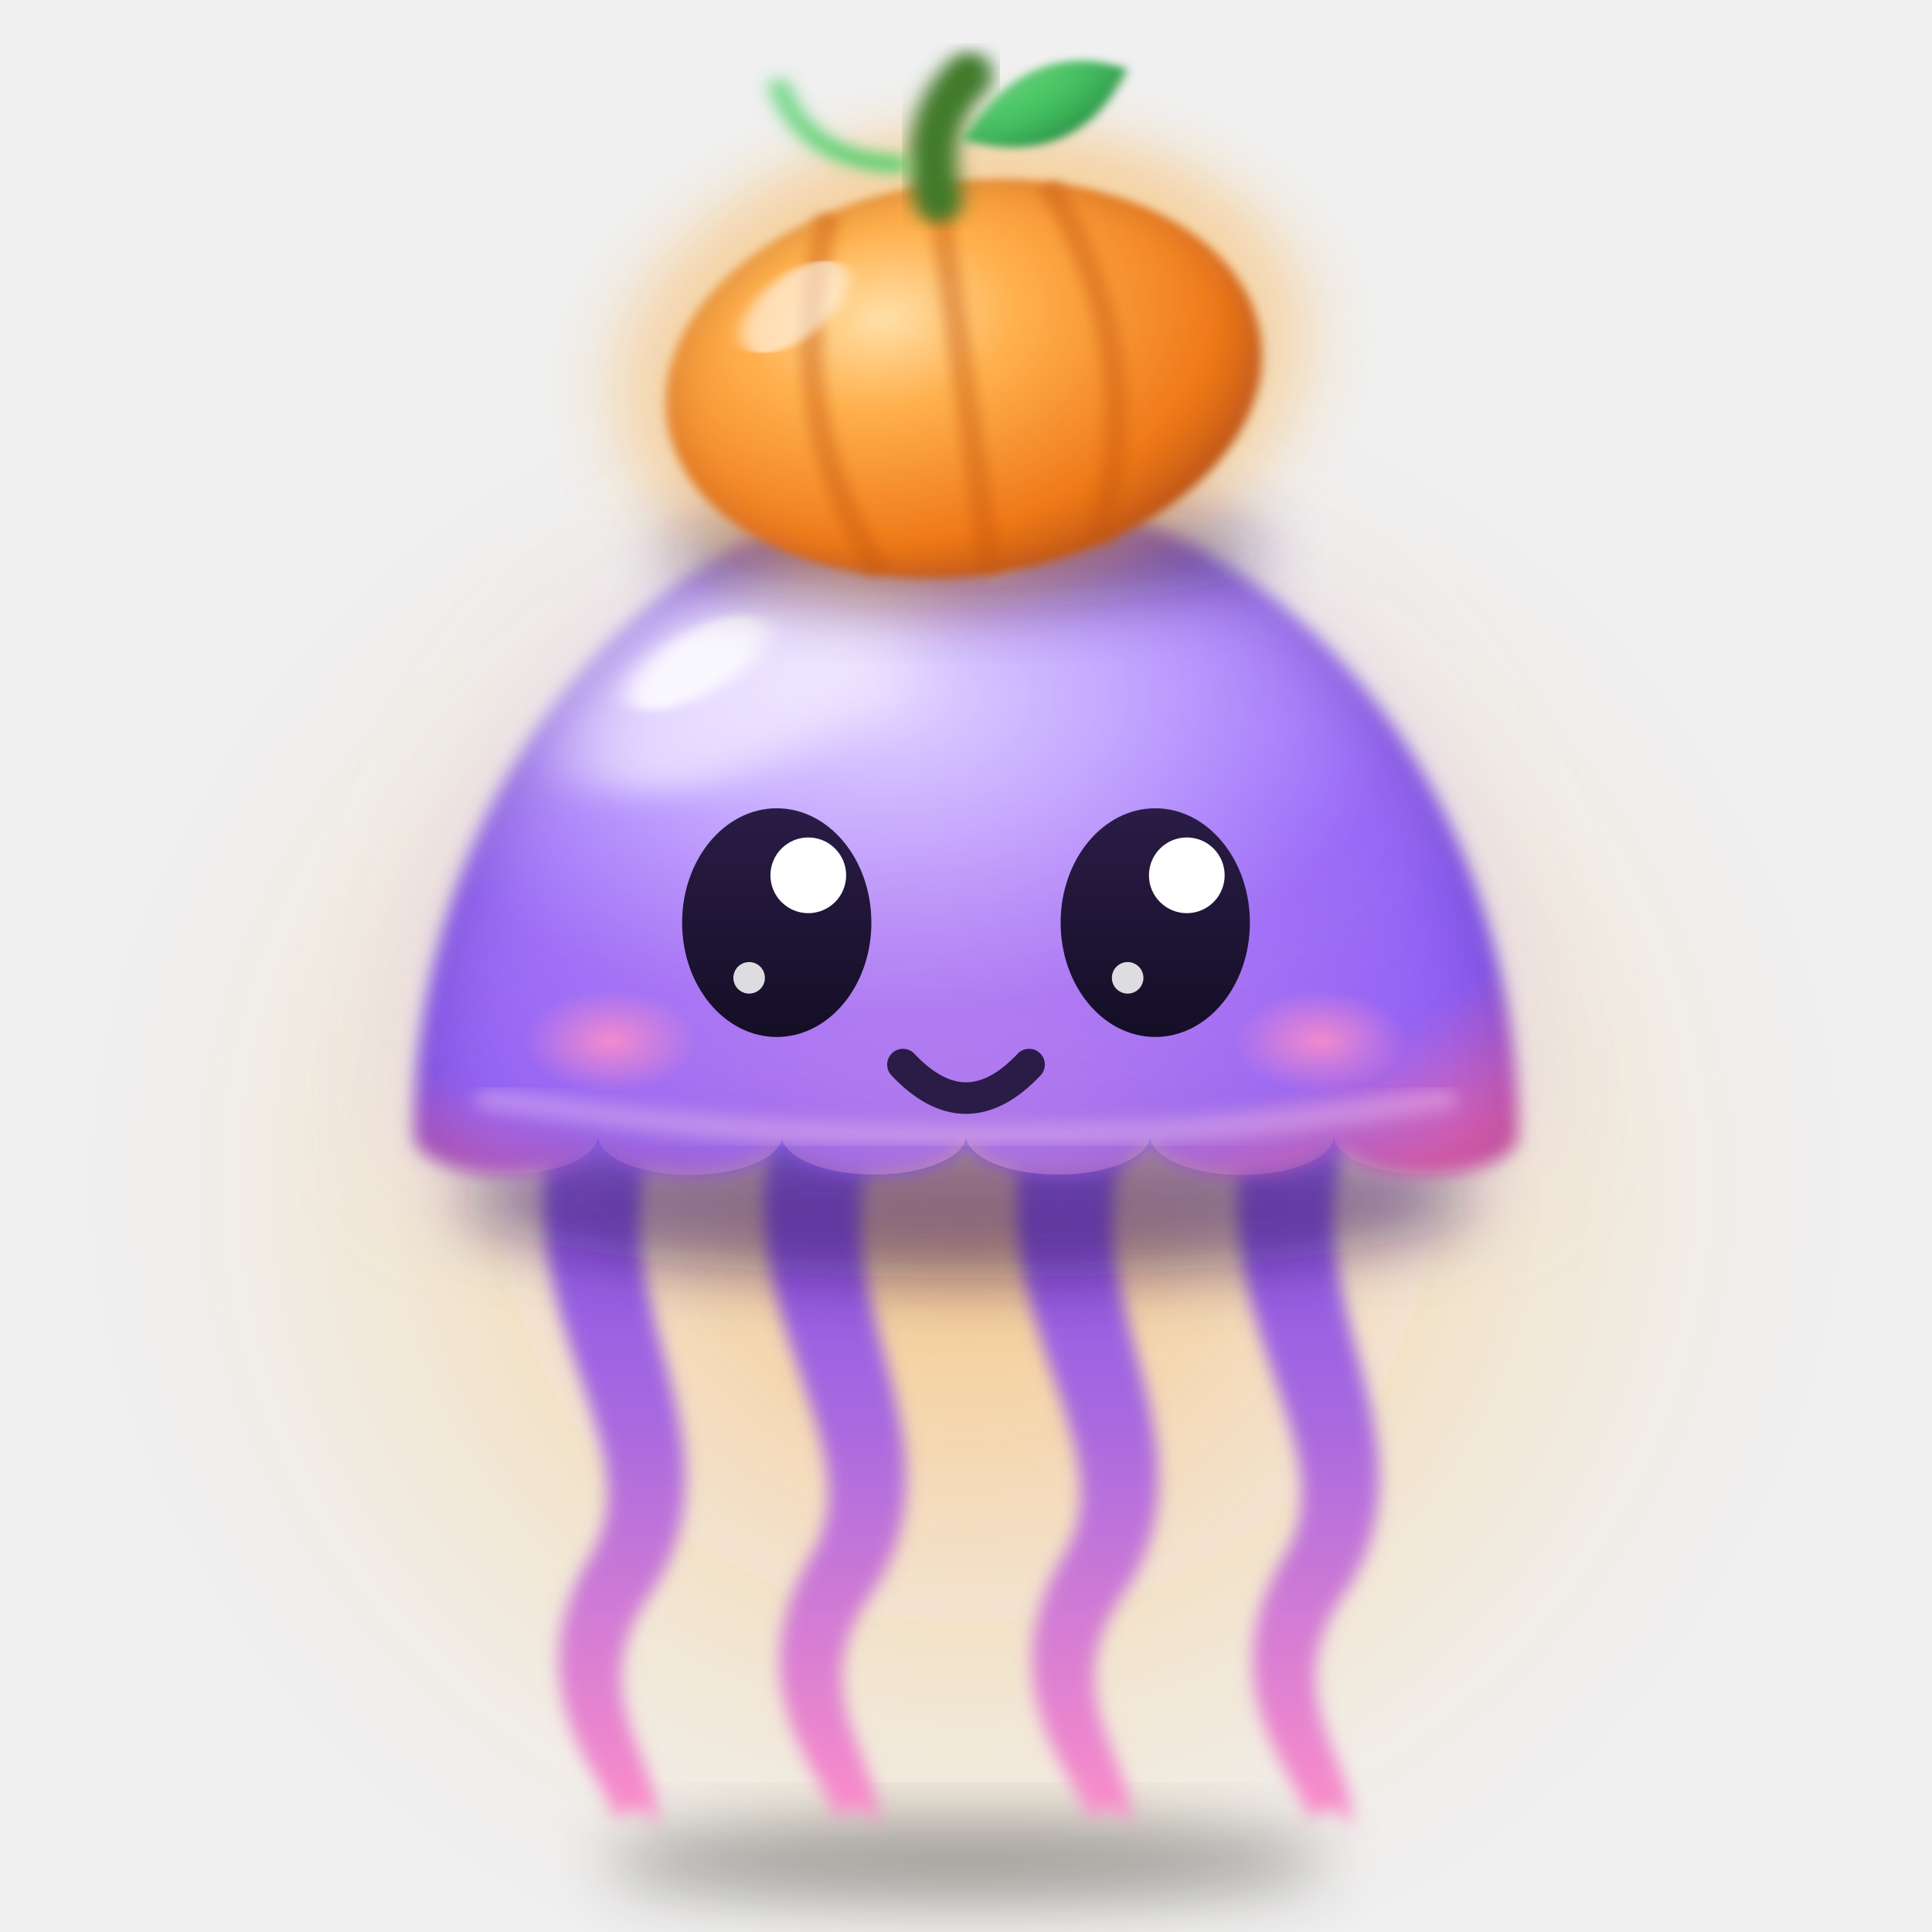
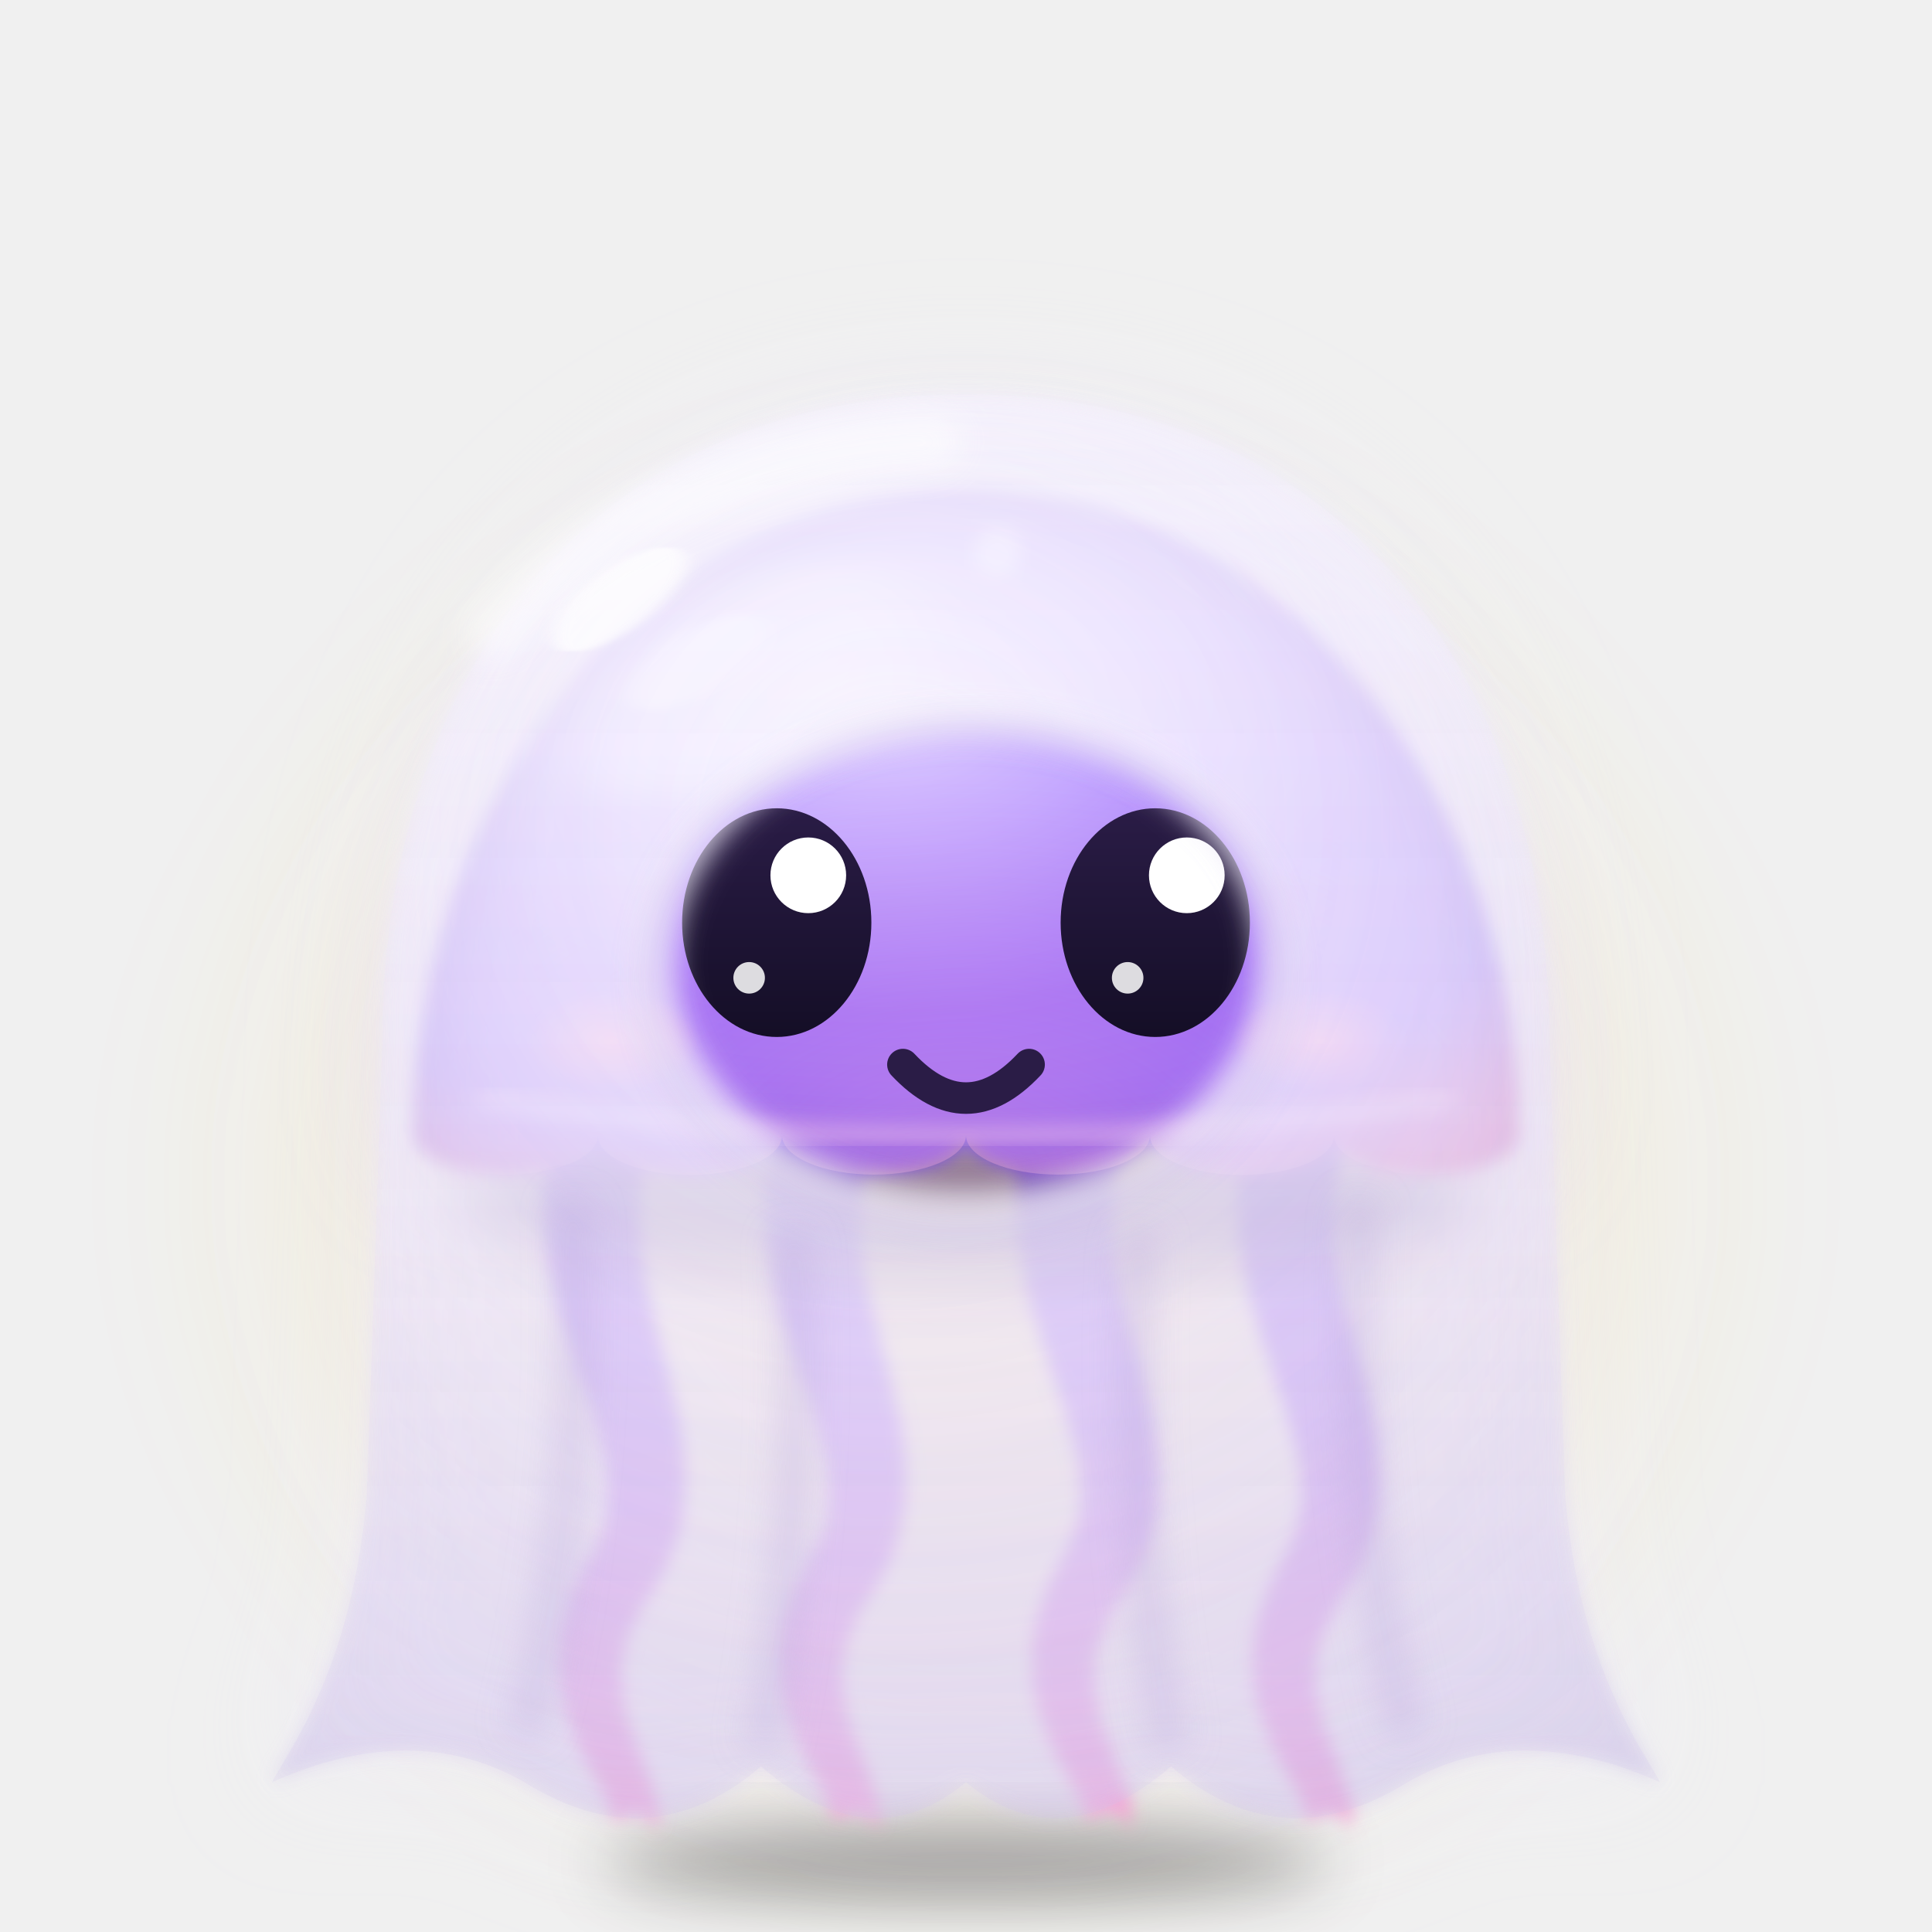
<svg xmlns="http://www.w3.org/2000/svg" shape-rendering="geometricPrecision" width="512" height="512" viewBox="-10 -40 220 245">
  <defs>
    <linearGradient id="g" x1="0" y1="0" x2="0" y2="1">
      <stop offset="0" stop-color="#c4a8ff" />
      <stop offset=".6" stop-color="#8b5cf6" />
      <stop offset="1" stop-color="#e05aa8" />
    </linearGradient>
    <linearGradient id="d" x1="0" y1="0" x2="0" y2="1">
      <stop offset="0" stop-color="#8b5cf6" />
      <stop offset="1" stop-color="#e05aa8" />
    </linearGradient>
    <linearGradient id="v" x1="0" y1="0" x2="1" y2="1">
      <stop offset="0" stop-color="#14102a" />
      <stop offset=".6" stop-color="#241a4a" />
      <stop offset="1" stop-color="#3a2a6e" />
    </linearGradient>
    <radialGradient id="ss" cx=".5" cy="1" r=".6">
      <stop offset="0" stop-color="#ffb3dc" stop-opacity=".35" />
      <stop offset="1" stop-color="#ffb3dc" stop-opacity="0" />
    </radialGradient>
    <radialGradient id="sh" cx=".35" cy=".25" r=".8">
      <stop offset="0" stop-color="#fff" stop-opacity=".22" />
      <stop offset=".6" stop-color="#fff" stop-opacity="0" />
      <stop offset="1" stop-color="#4c1d95" stop-opacity=".25" />
    </radialGradient>
    <radialGradient id="bl">
      <stop offset="0" stop-color="#ff8fc8" stop-opacity=".85" />
      <stop offset="1" stop-color="#ff8fc8" stop-opacity="0" />
    </radialGradient>
    <linearGradient id="ei" x1="0" y1="0" x2="0" y2="1">
      <stop offset="0" stop-color="#2a1c46" />
      <stop offset="1" stop-color="#140e26" />
    </linearGradient>
    <filter id="soft" x="-20%" y="-20%" width="140%" height="140%">
      <feGaussianBlur stdDeviation="1.1" />
    </filter>
    <filter id="blur4" x="-50%" y="-50%" width="200%" height="200%">
      <feGaussianBlur stdDeviation="4" />
    </filter>
    <filter id="blur8" x="-50%" y="-50%" width="200%" height="200%">
      <feGaussianBlur stdDeviation="8" />
    </filter>
    <filter id="inner" x="-10%" y="-10%" width="120%" height="120%">
      <feGaussianBlur in="SourceAlpha" stdDeviation="6" result="b" />
      <feComposite in="SourceAlpha" in2="b" operator="out" result="edge" />
      <feFlood flood-color="#3b1680" flood-opacity=".55" />
      <feComposite in2="edge" operator="in" result="sh" />
      <feMerge>
        <feMergeNode in="SourceGraphic" />
        <feMergeNode in="sh" />
      </feMerge>
    </filter>
    <radialGradient id="g2" cx=".42" cy=".3" r=".85">
      <stop offset="0" stop-color="#e3d4ff" />
      <stop offset=".25" stop-color="#c4a8ff" />
      <stop offset=".55" stop-color="#9b6cf8" />
      <stop offset=".8" stop-color="#8b5cf6" />
      <stop offset="1" stop-color="#e05aa8" />
    </radialGradient>
    <linearGradient id="d2" x1="0" y1="0" x2="0" y2="1">
      <stop offset="0" stop-color="#7c4ee8" />
      <stop offset=".45" stop-color="#a768e0" />
      <stop offset="1" stop-color="#ff8fc8" />
    </linearGradient>
  </defs>
  <defs>
    <linearGradient id="hat" x1="0" y1="0" x2="1" y2="1">
      <stop offset="0" stop-color="#a77bff" />
      <stop offset=".35" stop-color="#6d3bd6" />
      <stop offset=".75" stop-color="#3a1f78" />
      <stop offset="1" stop-color="#231344" />
    </linearGradient>
    <radialGradient id="brim" cx=".45" cy=".3" r=".8">
      <stop offset="0" stop-color="#5b33b0" />
      <stop offset=".6" stop-color="#2e1960" />
      <stop offset="1" stop-color="#1a0f30" />
    </radialGradient>
    <linearGradient id="band" x1="0" y1="0" x2="0" y2="1">
      <stop offset="0" stop-color="#ffc56b" />
      <stop offset=".5" stop-color="#ff9f1c" />
      <stop offset="1" stop-color="#d9700c" />
    </linearGradient>
    <radialGradient id="gold" cx=".35" cy=".3" r=".8">
      <stop offset="0" stop-color="#fff3b0" />
      <stop offset=".5" stop-color="#ffd34d" />
      <stop offset="1" stop-color="#c8901a" />
    </radialGradient>
    <radialGradient id="pk" cx=".38" cy=".32" r=".75">
      <stop offset="0" stop-color="#ffe0a8" />
      <stop offset=".3" stop-color="#ffb04d" />
      <stop offset=".75" stop-color="#f07a1a" />
      <stop offset="1" stop-color="#c4560c" />
    </radialGradient>
    <linearGradient id="red" x1="0" y1="0" x2="1" y2="1">
      <stop offset="0" stop-color="#ff8a98" />
      <stop offset=".35" stop-color="#ff5a6e" />
      <stop offset=".8" stop-color="#d0284a" />
      <stop offset="1" stop-color="#a8183a" />
    </linearGradient>
    <linearGradient id="fur" x1="0" y1="0" x2="0" y2="1">
      <stop offset="0" stop-color="#ffffff" />
      <stop offset=".6" stop-color="#f4f0ff" />
      <stop offset="1" stop-color="#d6cdea" />
    </linearGradient>
    <radialGradient id="pom" cx=".38" cy=".32" r=".75">
      <stop offset="0" stop-color="#fff" />
      <stop offset=".7" stop-color="#f1ecfb" />
      <stop offset="1" stop-color="#cfc4e6" />
    </radialGradient>
    <linearGradient id="ring" x1="0" y1="0" x2="0" y2="1">
      <stop offset="0" stop-color="#fff2a8" />
      <stop offset=".35" stop-color="#ffe066" />
      <stop offset=".8" stop-color="#ffb02e" />
      <stop offset="1" stop-color="#e08a12" />
    </linearGradient>
    <linearGradient id="ringr" x1="0" y1="0" x2="0" y2="1">
      <stop offset="0" stop-color="#ff9aa6" />
      <stop offset=".45" stop-color="#ff5a6e" />
      <stop offset="1" stop-color="#c41d3c" />
    </linearGradient>
    <radialGradient id="bowg" cx=".4" cy=".35" r=".8">
      <stop offset="0" stop-color="#ffd0e6" />
      <stop offset=".35" stop-color="#ff8fc8" />
      <stop offset=".8" stop-color="#ff5fa8" />
      <stop offset="1" stop-color="#d6337f" />
    </radialGradient>
    <radialGradient id="hrt" cx=".38" cy=".3" r=".8">
      <stop offset="0" stop-color="#ffe1ef" />
      <stop offset=".35" stop-color="#ff9fd0" />
      <stop offset=".8" stop-color="#ff5fa8" />
      <stop offset="1" stop-color="#e0458f" />
    </radialGradient>
    <radialGradient id="lens" cx=".4" cy=".35" r=".75">
      <stop offset="0" stop-color="#4a3a78" />
      <stop offset=".55" stop-color="#241a46" />
      <stop offset="1" stop-color="#120c24" />
    </radialGradient>
    <radialGradient id="sun" cx=".42" cy=".38" r=".7">
      <stop offset="0" stop-color="#fffbe0" />
      <stop offset=".45" stop-color="#ffe066" />
      <stop offset="1" stop-color="#ffb02e" />
    </radialGradient>
    <radialGradient id="glowO">
      <stop offset="0" stop-color="#ff9f1c" stop-opacity=".5" />
      <stop offset=".6" stop-color="#ff9f1c" stop-opacity=".15" />
      <stop offset="1" stop-color="#ff9f1c" stop-opacity="0" />
    </radialGradient>
    <radialGradient id="glowP">
      <stop offset="0" stop-color="#ff6fb5" stop-opacity=".45" />
      <stop offset=".6" stop-color="#ff6fb5" stop-opacity=".14" />
      <stop offset="1" stop-color="#ff6fb5" stop-opacity="0" />
    </radialGradient>
    <radialGradient id="glowB">
      <stop offset="0" stop-color="#9fe3ff" stop-opacity=".42" />
      <stop offset=".6" stop-color="#9fe3ff" stop-opacity=".13" />
      <stop offset="1" stop-color="#9fe3ff" stop-opacity="0" />
    </radialGradient>
    <radialGradient id="spark">
      <stop offset="0" stop-color="#fff" stop-opacity=".95" />
      <stop offset=".4" stop-color="#dff6ff" stop-opacity=".6" />
      <stop offset="1" stop-color="#9fe3ff" stop-opacity="0" />
    </radialGradient>
    <filter id="blur2" x="-50%" y="-50%" width="200%" height="200%">
      <feGaussianBlur stdDeviation="2" />
    </filter>
    <filter id="blur1" x="-50%" y="-50%" width="200%" height="200%">
      <feGaussianBlur stdDeviation=".7" />
    </filter>
    <filter id="acc" x="-20%" y="-20%" width="140%" height="140%">
      <feGaussianBlur in="SourceAlpha" stdDeviation="3" result="b" />
      <feComposite in="SourceAlpha" in2="b" operator="out" result="edge" />
      <feFlood flood-color="#1a0a30" flood-opacity=".35" />
      <feComposite in2="edge" operator="in" result="sh" />
      <feMerge>
        <feMergeNode in="SourceGraphic" />
        <feMergeNode in="sh" />
      </feMerge>
      <feGaussianBlur stdDeviation=".6" />
    </filter>
    <linearGradient id="grn" x1="0" y1="0" x2="1" y2="1">
      <stop offset="0" stop-color="#9ff0a8" />
      <stop offset=".4" stop-color="#4fcf6a" />
      <stop offset="1" stop-color="#1f8a3e" />
    </linearGradient>
    <linearGradient id="wht" x1="0" y1="0" x2="0" y2="1">
      <stop offset="0" stop-color="#ffffff" />
      <stop offset=".7" stop-color="#f3eefc" />
      <stop offset="1" stop-color="#d4cae8" />
    </linearGradient>
    <linearGradient id="pnk" x1="0" y1="0" x2="1" y2="1">
      <stop offset="0" stop-color="#ffd6ea" />
      <stop offset=".5" stop-color="#ff9fd0" />
      <stop offset="1" stop-color="#e0458f" />
    </linearGradient>
    <linearGradient id="blu" x1="0" y1="0" x2="1" y2="1">
      <stop offset="0" stop-color="#bfe8ff" />
      <stop offset=".5" stop-color="#5fb4ff" />
      <stop offset="1" stop-color="#2a6fd6" />
    </linearGradient>
    <linearGradient id="nvy" x1="0" y1="0" x2="1" y2="1">
      <stop offset="0" stop-color="#8fa8ff" />
      <stop offset=".5" stop-color="#4a5fd6" />
      <stop offset="1" stop-color="#2a2f8a" />
    </linearGradient>
    <linearGradient id="dk" x1="0" y1="0" x2="1" y2="1">
      <stop offset="0" stop-color="#6a5a9a" />
      <stop offset=".5" stop-color="#3a2f5e" />
      <stop offset="1" stop-color="#1e1836" />
    </linearGradient>
    <linearGradient id="brn" x1="0" y1="0" x2="0" y2="1">
      <stop offset="0" stop-color="#ffd59a" />
      <stop offset=".5" stop-color="#e0a050" />
      <stop offset="1" stop-color="#a86a2a" />
    </linearGradient>
    <radialGradient id="glass" cx=".35" cy=".3" r=".8">
      <stop offset="0" stop-color="#fff" stop-opacity=".35" />
      <stop offset=".6" stop-color="#bfe8ff" stop-opacity=".12" />
      <stop offset="1" stop-color="#9fe3ff" stop-opacity=".3" />
    </radialGradient>
    <radialGradient id="glowG">
      <stop offset="0" stop-color="#ffd34d" stop-opacity=".45" />
      <stop offset=".6" stop-color="#ffd34d" stop-opacity=".14" />
      <stop offset="1" stop-color="#ffd34d" stop-opacity="0" />
    </radialGradient>
    <radialGradient id="glowC">
      <stop offset="0" stop-color="#5fffe0" stop-opacity=".7" />
      <stop offset="1" stop-color="#5fffe0" stop-opacity="0" />
    </radialGradient>
+     <radialGradient id="ghost" cx=".45" cy=".3" r=".85">
+       <stop offset="0" stop-color="#ffffff" stop-opacity=".82" />
+       <stop offset=".45" stop-color="#f3eeff" stop-opacity=".6" />
+       <stop offset=".8" stop-color="#ddd2f4" stop-opacity=".5" />
+       <stop offset="1" stop-color="#c9bce6" stop-opacity=".48" />
+     </radialGradient>
+     <linearGradient id="ghostH" x1="0" y1="0" x2="0" y2="1">
+       <stop offset="0" stop-color="#f6f2ff" stop-opacity=".7" />
+       <stop offset=".6" stop-color="#e6ddf8" stop-opacity=".62" />
+       <stop offset="1" stop-color="#cfc2ea" stop-opacity=".55" />
+     </linearGradient>
+     <radialGradient id="glowG">
+       <stop offset="0" stop-color="#e9e0ff" stop-opacity=".45" />
+       <stop offset=".6" stop-color="#c4a8ff" stop-opacity=".14" />
+       <stop offset="1" stop-color="#c4a8ff" stop-opacity="0" />
+     </radialGradient>
+     <linearGradient id="velvet" x1=".1" y1="0" x2=".9" y2="1">
+       <stop offset="0" stop-color="#ff6b6b" />
+       <stop offset=".3" stop-color="#e8323a" />
+       <stop offset=".7" stop-color="#c0182a" />
+       <stop offset="1" stop-color="#8e0f22" />
+     </linearGradient>
+     <linearGradient id="furS" x1="0" y1="0" x2="0" y2="1">
+       <stop offset="0" stop-color="#ffffff" />
+       <stop offset=".5" stop-color="#fbf7f2" />
+       <stop offset=".85" stop-color="#ebe3da" />
+       <stop offset="1" stop-color="#d8cdc4" />
+     </linearGradient>
+     <pattern id="knit" width="16" height="40" patternUnits="userSpaceOnUse">
+       <rect width="8" height="40" fill="#e0283a" />
+       <rect x="8" width="8" height="40" fill="#fbf6f1" />
+     </pattern>
+     <linearGradient id="knitShade" x1="0" y1="0" x2="0" y2="1">
+       <stop offset="0" stop-color="#fff" stop-opacity=".25" />
+       <stop offset=".45" stop-color="#fff" stop-opacity="0" />
+       <stop offset="1" stop-color="#3a0a18" stop-opacity=".3" />
+     </linearGradient>
+     <filter id="fluff" x="-20%" y="-30%" width="140%" height="160%">
+       <feTurbulence type="fractalNoise" baseFrequency=".9" numOctaves="2" seed="3" />
+       <feDisplacementMap in="SourceGraphic" scale="3" />
+       <feGaussianBlur stdDeviation=".5" />
+     </filter>
+     <mask id="ghostWin" maskUnits="userSpaceOnUse" x="-20" y="-40" width="240" height="260">
+       <rect x="-20" y="-40" width="240" height="260" fill="#fff" />
+       <ellipse cx="100" cy="82" rx="38" ry="30" fill="#000" filter="url(#blur2)" />
+     </mask>
  </defs>
  <g id="costume-ambient-back">
-     <ellipse cx="100" cy="110" rx="104" ry="98" fill="url(#glowO)" filter="url(#blur8)" />
+     <ellipse cx="100" cy="110" rx="104" ry="98" fill="url(#glowG)" filter="url(#blur8)" />
  </g>
  <g id="ground-shadow" transform="translate(100 196) scale(1.000 1) translate(-100 -196)" opacity="1.00">
    <ellipse cx="100" cy="196" rx="46" ry="5" fill="#000" opacity=".35" filter="url(#blur4)" />
  </g>
  <g id="blobbo-root" transform="translate(0 0.00)">
    <g id="costume-attach-back" transform="translate(100 104) scale(1 1) translate(-100 -104)" />
    <g id="tentacles">
      <g filter="url(#soft)">
        <path d="M50.03 95.43 L49.18 97.54 L48.40 99.78 L47.77 101.99 L47.26 104.18 L46.89 106.33 L46.63 108.45 L46.49 110.53 L46.45 112.57 L46.50 114.57 L46.64 116.52 L46.85 118.42 L47.13 120.28 L47.47 122.10 L47.86 123.86 L48.29 125.59 L48.74 127.27 L49.23 128.90 L49.72 130.50 L50.23 132.06 L50.73 133.58 L51.23 135.06 L51.71 136.50 L52.18 137.91 L52.62 139.28 L53.02 140.62 L53.39 141.92 L53.71 143.19 L53.99 144.42 L54.22 145.61 L54.39 146.78 L54.50 147.90 L54.56 149.00 L54.55 150.08 L54.47 151.13 L54.32 152.18 L54.10 153.22 L53.79 154.26 L53.39 155.32 L52.88 156.40 L52.15 157.67 L51.42 159.01 L50.74 160.39 L50.15 161.75 L49.66 163.10 L49.25 164.43 L48.92 165.74 L48.67 167.03 L48.50 168.30 L48.41 169.54 L48.38 170.75 L48.41 171.93 L48.51 173.08 L48.66 174.19 L48.85 175.27 L49.09 176.31 L49.36 177.32 L49.67 178.29 L50.00 179.23 L50.36 180.13 L50.73 180.99 L51.11 181.83 L51.50 182.63 L51.89 183.40 L52.28 184.13 L52.67 184.84 L53.04 185.52 L53.41 186.16 L53.75 186.77 L54.07 187.35 L54.37 187.90 L54.64 188.42 L54.87 188.89 L55.08 189.33 L55.25 189.73 L55.38 190.08 L55.48 190.39 L55.55 190.65 L55.59 190.86 L55.62 191.05 L55.58 191.36 A2.5 2.5 0 0 1 60.42 192.64 L60.62 192.04 L60.78 191.28 L60.85 190.51 L60.84 189.77 L60.78 189.03 L60.66 188.32 L60.51 187.61 L60.33 186.91 L60.11 186.22 L59.88 185.53 L59.63 184.85 L59.37 184.16 L59.10 183.47 L58.83 182.77 L58.55 182.07 L58.28 181.37 L58.01 180.66 L57.75 179.95 L57.50 179.23 L57.27 178.51 L57.06 177.78 L56.87 177.05 L56.70 176.31 L56.56 175.58 L56.44 174.84 L56.36 174.09 L56.31 173.34 L56.29 172.59 L56.31 171.83 L56.37 171.06 L56.47 170.28 L56.62 169.49 L56.81 168.68 L57.05 167.86 L57.35 167.01 L57.70 166.14 L58.12 165.25 L58.61 164.32 L59.17 163.37 L59.85 162.33 L60.79 160.90 L61.69 159.28 L62.46 157.63 L63.09 155.97 L63.58 154.29 L63.96 152.61 L64.21 150.94 L64.35 149.27 L64.40 147.61 L64.36 145.97 L64.24 144.35 L64.06 142.75 L63.81 141.16 L63.52 139.59 L63.20 138.04 L62.84 136.49 L62.46 134.96 L62.07 133.44 L61.67 131.93 L61.27 130.42 L60.88 128.93 L60.50 127.44 L60.13 125.96 L59.80 124.48 L59.49 123.01 L59.23 121.54 L59.00 120.08 L58.82 118.63 L58.69 117.18 L58.61 115.73 L58.60 114.28 L58.64 112.83 L58.76 111.38 L58.94 109.92 L59.21 108.45 L59.55 106.96 L59.99 105.44 L60.52 103.91 L61.15 102.33 L61.97 100.57Z" fill="url(#d2)" />
        <path d="M78.03 95.43 L77.18 97.54 L76.40 99.78 L75.77 101.99 L75.26 104.18 L74.89 106.33 L74.63 108.45 L74.49 110.53 L74.45 112.57 L74.50 114.57 L74.64 116.52 L74.85 118.42 L75.13 120.28 L75.47 122.10 L75.86 123.86 L76.29 125.59 L76.74 127.27 L77.23 128.90 L77.72 130.50 L78.23 132.06 L78.73 133.58 L79.23 135.06 L79.71 136.50 L80.18 137.91 L80.62 139.28 L81.02 140.62 L81.39 141.92 L81.71 143.19 L81.99 144.42 L82.22 145.61 L82.39 146.78 L82.50 147.90 L82.56 149.00 L82.55 150.08 L82.47 151.13 L82.32 152.18 L82.10 153.22 L81.79 154.26 L81.39 155.32 L80.88 156.40 L80.15 157.67 L79.42 159.01 L78.74 160.39 L78.15 161.75 L77.66 163.10 L77.25 164.43 L76.92 165.74 L76.67 167.03 L76.50 168.30 L76.41 169.54 L76.38 170.75 L76.41 171.93 L76.51 173.08 L76.66 174.19 L76.85 175.27 L77.09 176.31 L77.36 177.32 L77.67 178.29 L78.00 179.23 L78.36 180.13 L78.73 180.99 L79.11 181.83 L79.50 182.63 L79.89 183.40 L80.28 184.13 L80.67 184.84 L81.04 185.52 L81.41 186.16 L81.75 186.77 L82.07 187.35 L82.37 187.90 L82.64 188.42 L82.87 188.89 L83.08 189.33 L83.25 189.73 L83.38 190.08 L83.48 190.39 L83.55 190.65 L83.59 190.86 L83.62 191.05 L83.58 191.36 A2.5 2.5 0 0 1 88.42 192.64 L88.62 192.04 L88.78 191.28 L88.85 190.51 L88.84 189.77 L88.78 189.03 L88.66 188.32 L88.51 187.61 L88.33 186.91 L88.11 186.22 L87.88 185.53 L87.63 184.85 L87.37 184.16 L87.10 183.47 L86.83 182.77 L86.55 182.07 L86.28 181.37 L86.01 180.66 L85.75 179.95 L85.50 179.23 L85.27 178.51 L85.06 177.78 L84.87 177.05 L84.70 176.31 L84.56 175.58 L84.44 174.84 L84.36 174.09 L84.31 173.34 L84.29 172.59 L84.31 171.83 L84.37 171.06 L84.47 170.28 L84.62 169.49 L84.81 168.68 L85.05 167.86 L85.35 167.01 L85.70 166.14 L86.12 165.25 L86.61 164.32 L87.17 163.37 L87.85 162.33 L88.79 160.90 L89.69 159.28 L90.46 157.63 L91.09 155.97 L91.58 154.29 L91.96 152.61 L92.21 150.94 L92.35 149.27 L92.40 147.61 L92.36 145.97 L92.24 144.35 L92.06 142.75 L91.81 141.16 L91.52 139.59 L91.20 138.04 L90.84 136.49 L90.46 134.96 L90.07 133.44 L89.67 131.93 L89.27 130.42 L88.88 128.93 L88.50 127.44 L88.13 125.96 L87.80 124.48 L87.49 123.01 L87.23 121.54 L87.00 120.08 L86.82 118.63 L86.69 117.18 L86.61 115.73 L86.60 114.28 L86.64 112.83 L86.76 111.38 L86.94 109.92 L87.21 108.45 L87.55 106.96 L87.99 105.44 L88.52 103.91 L89.15 102.33 L89.97 100.57Z" fill="url(#d2)" />
        <path d="M110.03 95.43 L109.18 97.54 L108.40 99.78 L107.77 101.99 L107.26 104.18 L106.89 106.33 L106.63 108.45 L106.49 110.53 L106.45 112.57 L106.50 114.57 L106.64 116.52 L106.85 118.42 L107.13 120.28 L107.47 122.10 L107.86 123.86 L108.29 125.59 L108.74 127.27 L109.23 128.90 L109.72 130.50 L110.23 132.06 L110.73 133.58 L111.23 135.06 L111.71 136.50 L112.18 137.91 L112.62 139.28 L113.02 140.62 L113.39 141.92 L113.71 143.19 L113.99 144.42 L114.22 145.61 L114.39 146.78 L114.50 147.90 L114.56 149.00 L114.55 150.08 L114.47 151.13 L114.32 152.18 L114.10 153.22 L113.79 154.26 L113.39 155.32 L112.88 156.40 L112.15 157.67 L111.42 159.01 L110.74 160.39 L110.15 161.75 L109.66 163.10 L109.25 164.43 L108.92 165.74 L108.67 167.03 L108.50 168.30 L108.41 169.54 L108.38 170.75 L108.41 171.93 L108.51 173.08 L108.66 174.19 L108.85 175.27 L109.09 176.31 L109.36 177.32 L109.67 178.29 L110.00 179.23 L110.36 180.13 L110.73 180.99 L111.11 181.83 L111.50 182.63 L111.89 183.40 L112.28 184.13 L112.67 184.84 L113.04 185.52 L113.41 186.16 L113.75 186.77 L114.07 187.35 L114.37 187.90 L114.64 188.42 L114.87 188.89 L115.08 189.33 L115.25 189.73 L115.38 190.08 L115.48 190.39 L115.55 190.65 L115.59 190.86 L115.62 191.05 L115.58 191.36 A2.5 2.5 0 0 1 120.42 192.64 L120.62 192.04 L120.78 191.28 L120.85 190.51 L120.84 189.77 L120.78 189.03 L120.66 188.32 L120.51 187.61 L120.33 186.91 L120.11 186.22 L119.88 185.53 L119.63 184.85 L119.37 184.16 L119.10 183.47 L118.83 182.77 L118.55 182.07 L118.28 181.37 L118.01 180.66 L117.75 179.95 L117.50 179.23 L117.27 178.51 L117.06 177.78 L116.87 177.05 L116.70 176.31 L116.56 175.58 L116.44 174.84 L116.36 174.09 L116.31 173.34 L116.29 172.59 L116.31 171.83 L116.37 171.06 L116.47 170.28 L116.62 169.49 L116.81 168.68 L117.05 167.86 L117.35 167.01 L117.70 166.14 L118.12 165.25 L118.61 164.32 L119.17 163.37 L119.85 162.33 L120.79 160.90 L121.69 159.28 L122.46 157.63 L123.09 155.97 L123.58 154.29 L123.96 152.61 L124.21 150.94 L124.35 149.27 L124.40 147.61 L124.36 145.97 L124.24 144.35 L124.06 142.75 L123.81 141.16 L123.52 139.59 L123.20 138.04 L122.84 136.49 L122.46 134.96 L122.07 133.44 L121.67 131.93 L121.27 130.42 L120.88 128.93 L120.50 127.44 L120.13 125.96 L119.80 124.48 L119.49 123.01 L119.23 121.54 L119.00 120.08 L118.82 118.63 L118.69 117.18 L118.61 115.73 L118.60 114.28 L118.64 112.83 L118.76 111.38 L118.94 109.92 L119.21 108.45 L119.55 106.96 L119.99 105.44 L120.52 103.91 L121.15 102.33 L121.97 100.57Z" fill="url(#d2)" />
        <path d="M138.03 95.43 L137.18 97.54 L136.40 99.78 L135.77 101.99 L135.26 104.18 L134.89 106.33 L134.63 108.45 L134.49 110.53 L134.45 112.57 L134.50 114.57 L134.64 116.52 L134.85 118.42 L135.13 120.28 L135.47 122.10 L135.86 123.86 L136.29 125.59 L136.74 127.27 L137.23 128.90 L137.72 130.50 L138.23 132.06 L138.73 133.58 L139.23 135.06 L139.71 136.50 L140.18 137.91 L140.62 139.28 L141.02 140.62 L141.39 141.92 L141.71 143.19 L141.99 144.42 L142.22 145.61 L142.39 146.78 L142.50 147.90 L142.56 149.00 L142.55 150.08 L142.47 151.13 L142.32 152.18 L142.10 153.22 L141.79 154.26 L141.39 155.32 L140.88 156.40 L140.15 157.67 L139.42 159.01 L138.74 160.39 L138.15 161.75 L137.66 163.10 L137.25 164.43 L136.92 165.74 L136.67 167.03 L136.50 168.30 L136.41 169.54 L136.38 170.75 L136.41 171.93 L136.51 173.08 L136.66 174.19 L136.85 175.27 L137.09 176.31 L137.36 177.32 L137.67 178.29 L138.00 179.23 L138.36 180.13 L138.73 180.99 L139.11 181.83 L139.50 182.63 L139.89 183.40 L140.28 184.13 L140.67 184.84 L141.04 185.52 L141.41 186.16 L141.75 186.77 L142.07 187.35 L142.37 187.90 L142.64 188.42 L142.87 188.89 L143.08 189.33 L143.25 189.73 L143.38 190.08 L143.48 190.39 L143.55 190.65 L143.59 190.86 L143.62 191.05 L143.58 191.36 A2.5 2.5 0 0 1 148.42 192.64 L148.62 192.04 L148.78 191.28 L148.85 190.51 L148.84 189.77 L148.78 189.03 L148.66 188.32 L148.51 187.61 L148.33 186.91 L148.11 186.22 L147.88 185.53 L147.63 184.85 L147.37 184.16 L147.10 183.47 L146.83 182.77 L146.55 182.07 L146.28 181.37 L146.01 180.66 L145.75 179.95 L145.50 179.23 L145.27 178.51 L145.06 177.78 L144.87 177.05 L144.70 176.31 L144.56 175.58 L144.44 174.84 L144.36 174.09 L144.31 173.34 L144.29 172.59 L144.31 171.83 L144.37 171.06 L144.47 170.28 L144.62 169.49 L144.81 168.68 L145.05 167.86 L145.35 167.01 L145.70 166.14 L146.12 165.25 L146.61 164.32 L147.17 163.37 L147.85 162.33 L148.79 160.90 L149.69 159.28 L150.46 157.63 L151.09 155.97 L151.58 154.29 L151.96 152.61 L152.21 150.94 L152.35 149.27 L152.40 147.61 L152.36 145.97 L152.24 144.35 L152.06 142.75 L151.81 141.16 L151.52 139.59 L151.20 138.04 L150.84 136.49 L150.46 134.96 L150.07 133.44 L149.67 131.93 L149.27 130.42 L148.88 128.93 L148.50 127.44 L148.13 125.96 L147.80 124.48 L147.49 123.01 L147.23 121.54 L147.00 120.08 L146.82 118.63 L146.69 117.18 L146.61 115.73 L146.60 114.28 L146.64 112.83 L146.76 111.38 L146.94 109.92 L147.21 108.45 L147.55 106.96 L147.99 105.44 L148.52 103.91 L149.15 102.33 L149.97 100.57Z" fill="url(#d2)" />
      </g>
    </g>
    <g id="canopy-squash" data-pivot="100 104" transform="translate(100 104) scale(1 1) translate(-100 -104)">
      <g id="canopy">
        <ellipse cx="100" cy="112" rx="64" ry="10" fill="#2a0f55" opacity=".55" filter="url(#blur4)" />
        <path d="M30 104 A70 82 0 0 1 170 104 A11.667 5 0 0 1 146.667 104 A11.667 5 0 0 1 123.333 104 A11.667 5 0 0 1 100.000 104 A11.667 5 0 0 1 76.667 104 A11.667 5 0 0 1 53.333 104 A11.667 5 0 0 1 30.000 104Z" fill="#c4a8ff" opacity=".35" filter="url(#blur8)" />
        <g filter="url(#soft)">
          <path d="M30 104 A70 82 0 0 1 170 104 A11.667 5 0 0 1 146.667 104 A11.667 5 0 0 1 123.333 104 A11.667 5 0 0 1 100.000 104 A11.667 5 0 0 1 76.667 104 A11.667 5 0 0 1 53.333 104 A11.667 5 0 0 1 30.000 104Z" fill="url(#g2)" filter="url(#inner)" />
        </g>
        <path d="M30 104 A70 82 0 0 1 170 104 A11.667 5 0 0 1 146.667 104 A11.667 5 0 0 1 123.333 104 A11.667 5 0 0 1 100.000 104 A11.667 5 0 0 1 76.667 104 A11.667 5 0 0 1 53.333 104 A11.667 5 0 0 1 30.000 104Z" fill="url(#ss)" />
        <ellipse cx="72" cy="46" rx="24" ry="11" fill="#fff" opacity=".55" filter="url(#blur4)" transform="rotate(-28 72 46)" />
        <ellipse cx="66" cy="44" rx="10" ry="4" fill="#fff" opacity=".8" filter="url(#soft)" transform="rotate(-30 66 44)" />
        <circle cx="104" cy="30" r="3" fill="#fff" opacity=".6" filter="url(#soft)" />
        <path d="M38 99 C78 106 122 106 162 99" stroke="#ffd6f0" stroke-opacity=".35" stroke-width="3" fill="none" filter="url(#soft)" />
      </g>
      <g id="face">
        <ellipse cx="76" cy="77" rx="12" ry="14.5" fill="url(#ei)" />
        <circle cx="80" cy="71" r="4.8" fill="#fff" />
        <circle cx="72.5" cy="84" r="2" fill="#fff" opacity=".85" />
        <ellipse cx="124" cy="77" rx="12" ry="14.5" fill="url(#ei)" />
        <circle cx="128" cy="71" r="4.8" fill="#fff" />
        <circle cx="120.5" cy="84" r="2" fill="#fff" opacity=".85" />
        <ellipse cx="55" cy="92" rx="11" ry="6.5" fill="url(#bl)" />
        <ellipse cx="145" cy="92" rx="11" ry="6.5" fill="url(#bl)" />
        <path d="M92 95 Q100 103.5 108 95" stroke="#2a1c46" stroke-width="4" fill="none" stroke-linecap="round" />
      </g>
      <g id="costume-attach">
-         <ellipse cx="100" cy="30" rx="38" ry="7" fill="#2a0f4a" opacity="0.45" filter="url(#blur4)" />
-         <g transform="rotate(-8 100 10)">
-           <ellipse cx="100" cy="6" rx="44" ry="30" fill="#ff9f1c" opacity=".35" filter="url(#blur4)" />
-           <g filter="url(#acc)">
-             <ellipse cx="100" cy="8" rx="38" ry="25" fill="url(#pk)" transform="rotate(0 100 8)" />
+         <g mask="url(#ghostWin)">
+           <path d="M100 10 C52 10 26 46 26 92 L24 150 C22 172 14 182 12 186 Q30 178 44 186 Q60 196 74 184 Q88 196 100 186 Q112 196 126 184 Q140 196 156 186 Q170 178 188 186 C186 182 178 172 176 150 L174 92 C174 46 148 10 100 10Z" fill="#efe8ff" opacity=".35" filter="url(#blur8)" />
+           <g filter="url(#soft)">
+             <path d="M100 10 C52 10 26 46 26 92 L24 150 C22 172 14 182 12 186 Q30 178 44 186 Q60 196 74 184 Q88 196 100 186 Q112 196 126 184 Q140 196 156 186 Q170 178 188 186 C186 182 178 172 176 150 L174 92 C174 46 148 10 100 10Z" fill="url(#ghost)" />
          </g>
-           <g fill="none" stroke="#c4560c" stroke-width="3" opacity=".4" filter="url(#blur1)">
-             <path d="M86 -15 Q76 8 86 31" />
-             <path d="M114 -15 Q124 8 114 31" />
-             <path d="M100 -17 L100 33" />
-           </g>
-           <ellipse cx="80" cy="-4" rx="8" ry="4" fill="#fff" opacity="0.55" filter="url(#blur1)" transform="rotate(-30 80 -4)" />
-           <path d="M100 -15 q-1 -10 6 -15" stroke="#3f7a2a" stroke-width="6" fill="none" stroke-linecap="round" filter="url(#soft)" />
-           <g filter="url(#acc)">
-             <path d="M104 -22 q10 -12 22 -6 q-8 12 -22 6Z" fill="url(#grn)" />
-           </g>
-           <path d="M96 -20 q-12 -2 -14 -12" stroke="#4fcf6a" stroke-width="2" fill="none" stroke-linecap="round" filter="url(#soft)" />
+           <path d="M100 10 C52 10 26 46 26 92 L24 150 C22 172 14 182 12 186 Q30 178 44 186 Q60 196 74 184 Q88 196 100 186 Q112 196 126 184 Q140 196 156 186 Q170 178 188 186 C186 182 178 172 176 150 L174 92 C174 46 148 10 100 10Z" fill="url(#ghostH)" opacity=".35" />
+           <path d="M50 112 Q52 150 44 180 M78 116 Q80 150 74 182 M122 116 Q120 150 126 182 M150 112 Q148 150 156 180" stroke="#b9a6dd" stroke-width="5" fill="none" opacity=".28" filter="url(#blur2)" />
+           <path d="M40 40 Q60 18 96 16" stroke="#fff" stroke-width="7" fill="none" opacity=".55" stroke-linecap="round" filter="url(#blur2)" />
+           <ellipse cx="56" cy="36" rx="10" ry="4" fill="#fff" opacity="0.7" filter="url(#blur1)" transform="rotate(-35 56 36)" />
        </g>
+         <ellipse cx="100" cy="82" rx="39" ry="31" fill="none" stroke="#fff" stroke-width="3" opacity=".5" filter="url(#blur2)" />
+         <ellipse cx="100" cy="84" rx="40" ry="32" fill="none" stroke="#9b86c9" stroke-width="2" opacity=".22" filter="url(#blur2)" />
      </g>
    </g>
  </g>
  <g id="costume-ambient" />
</svg>
